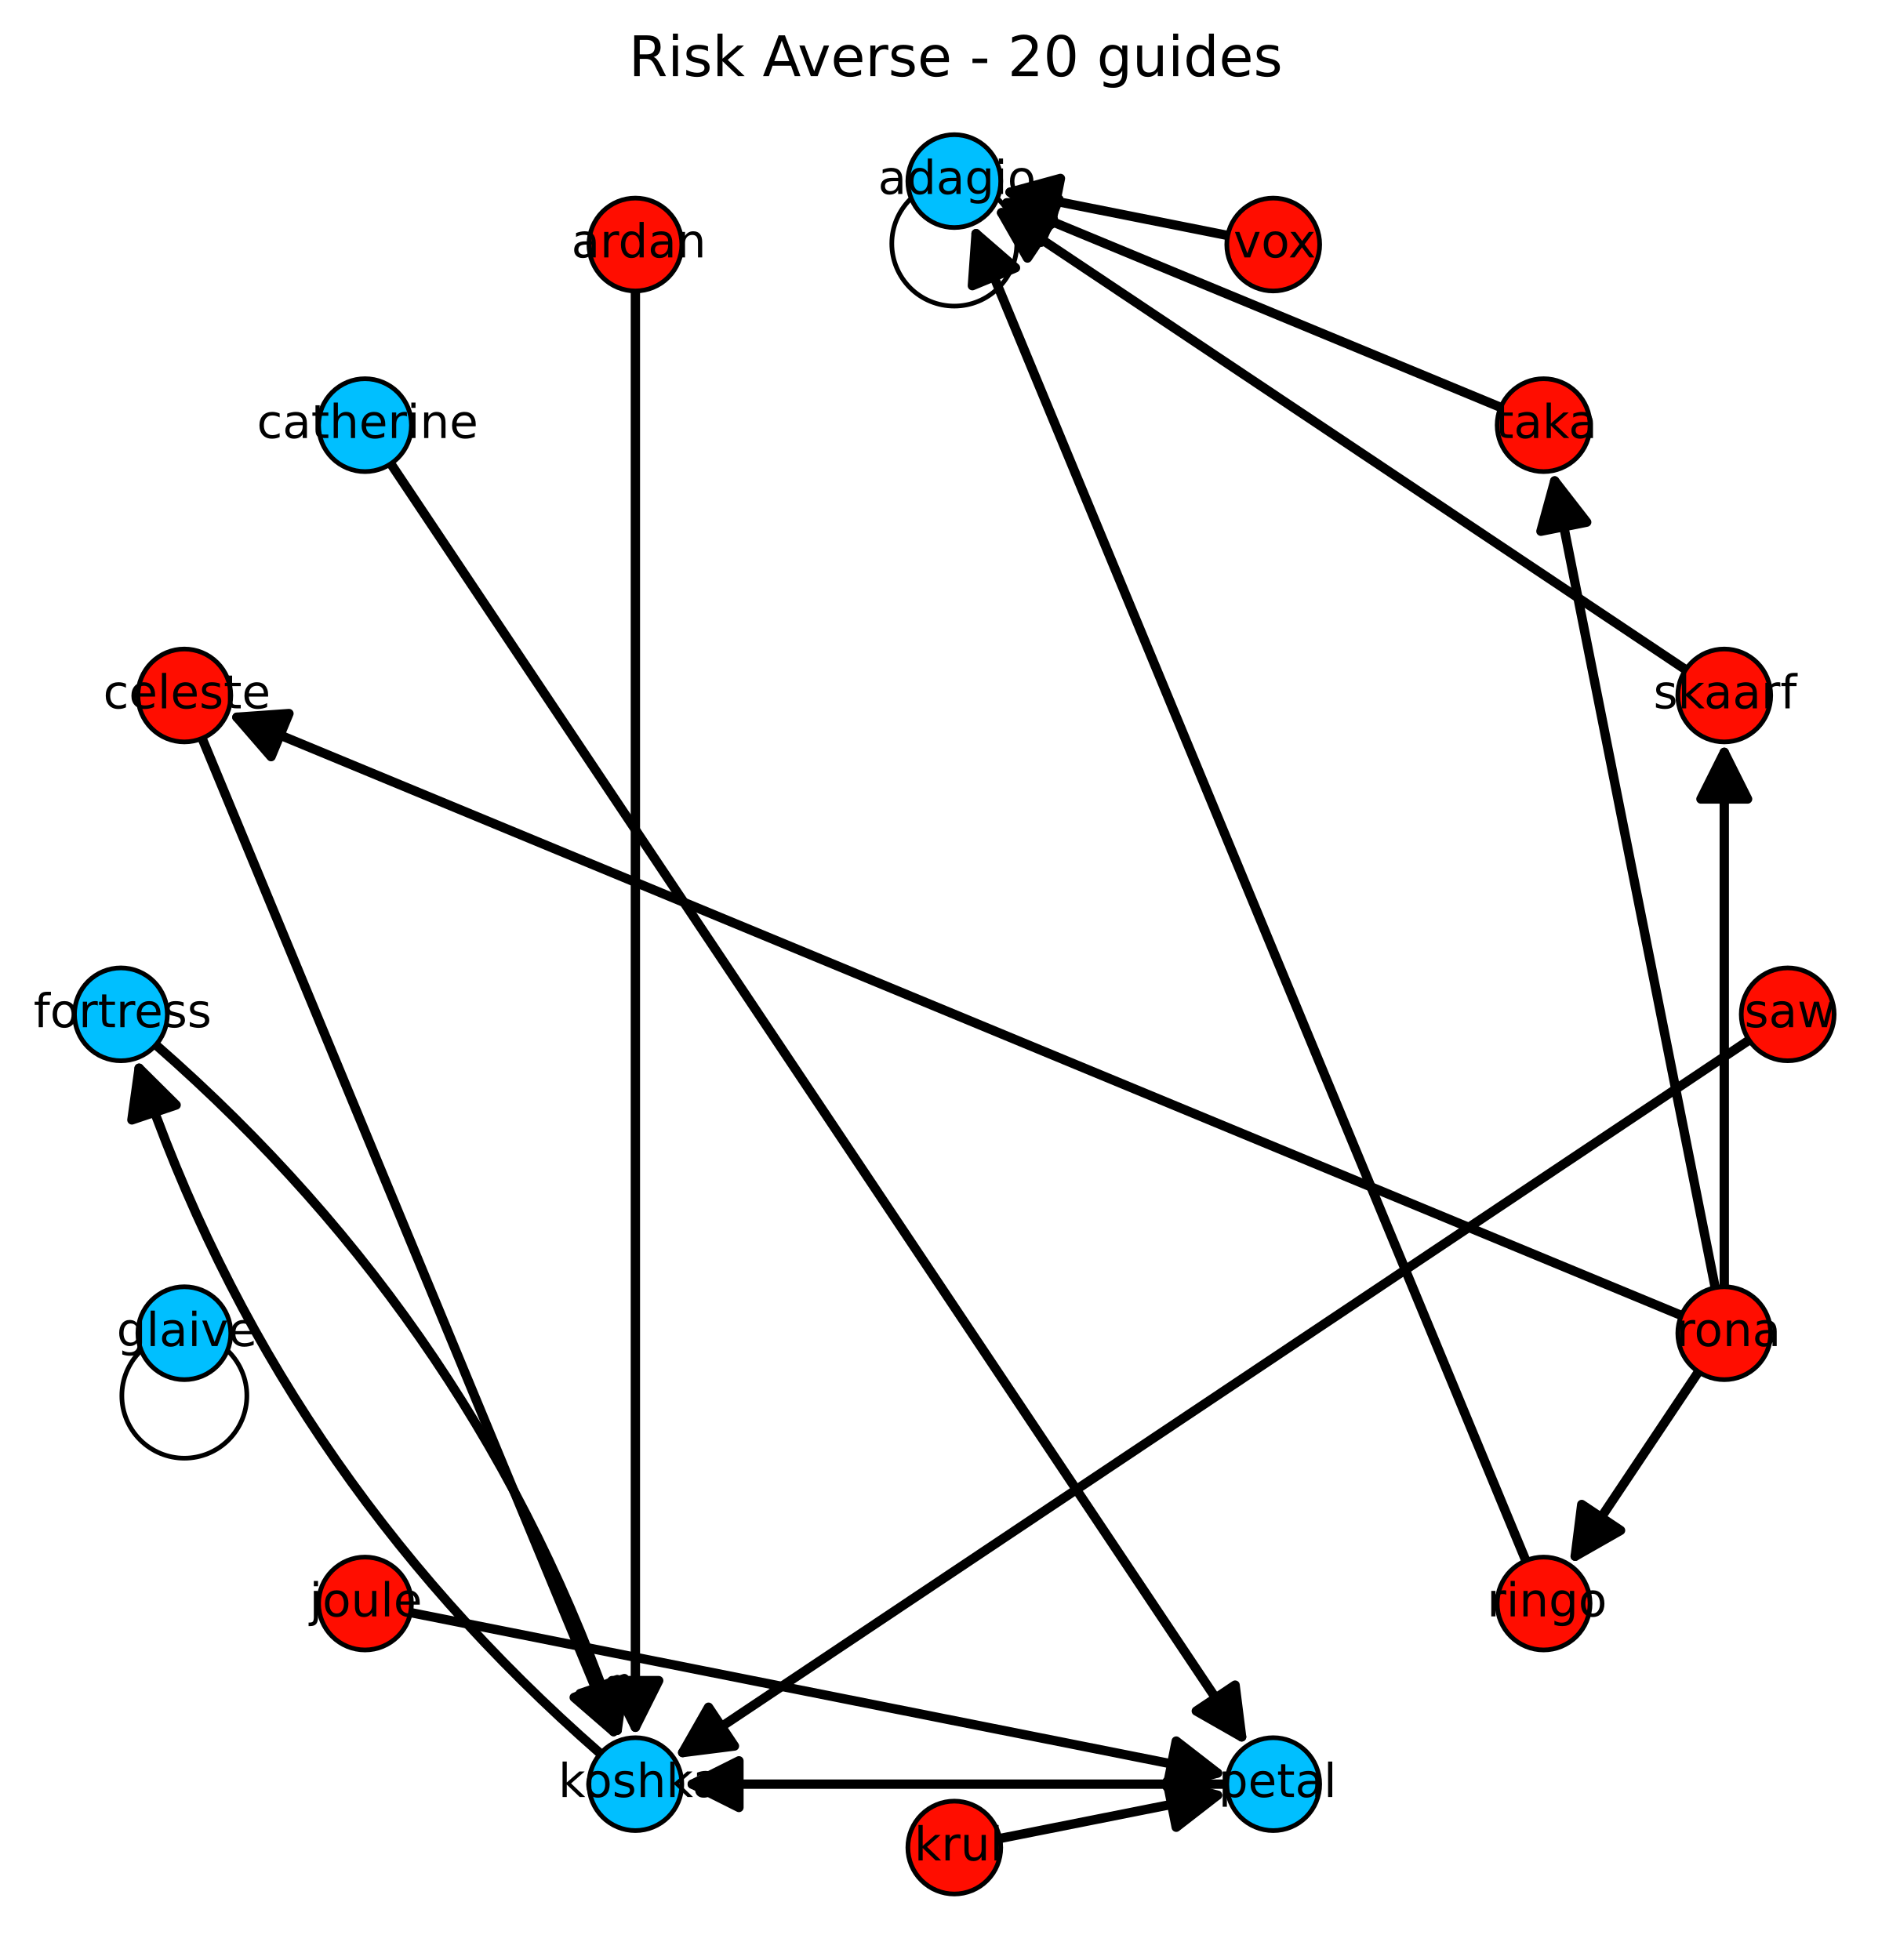
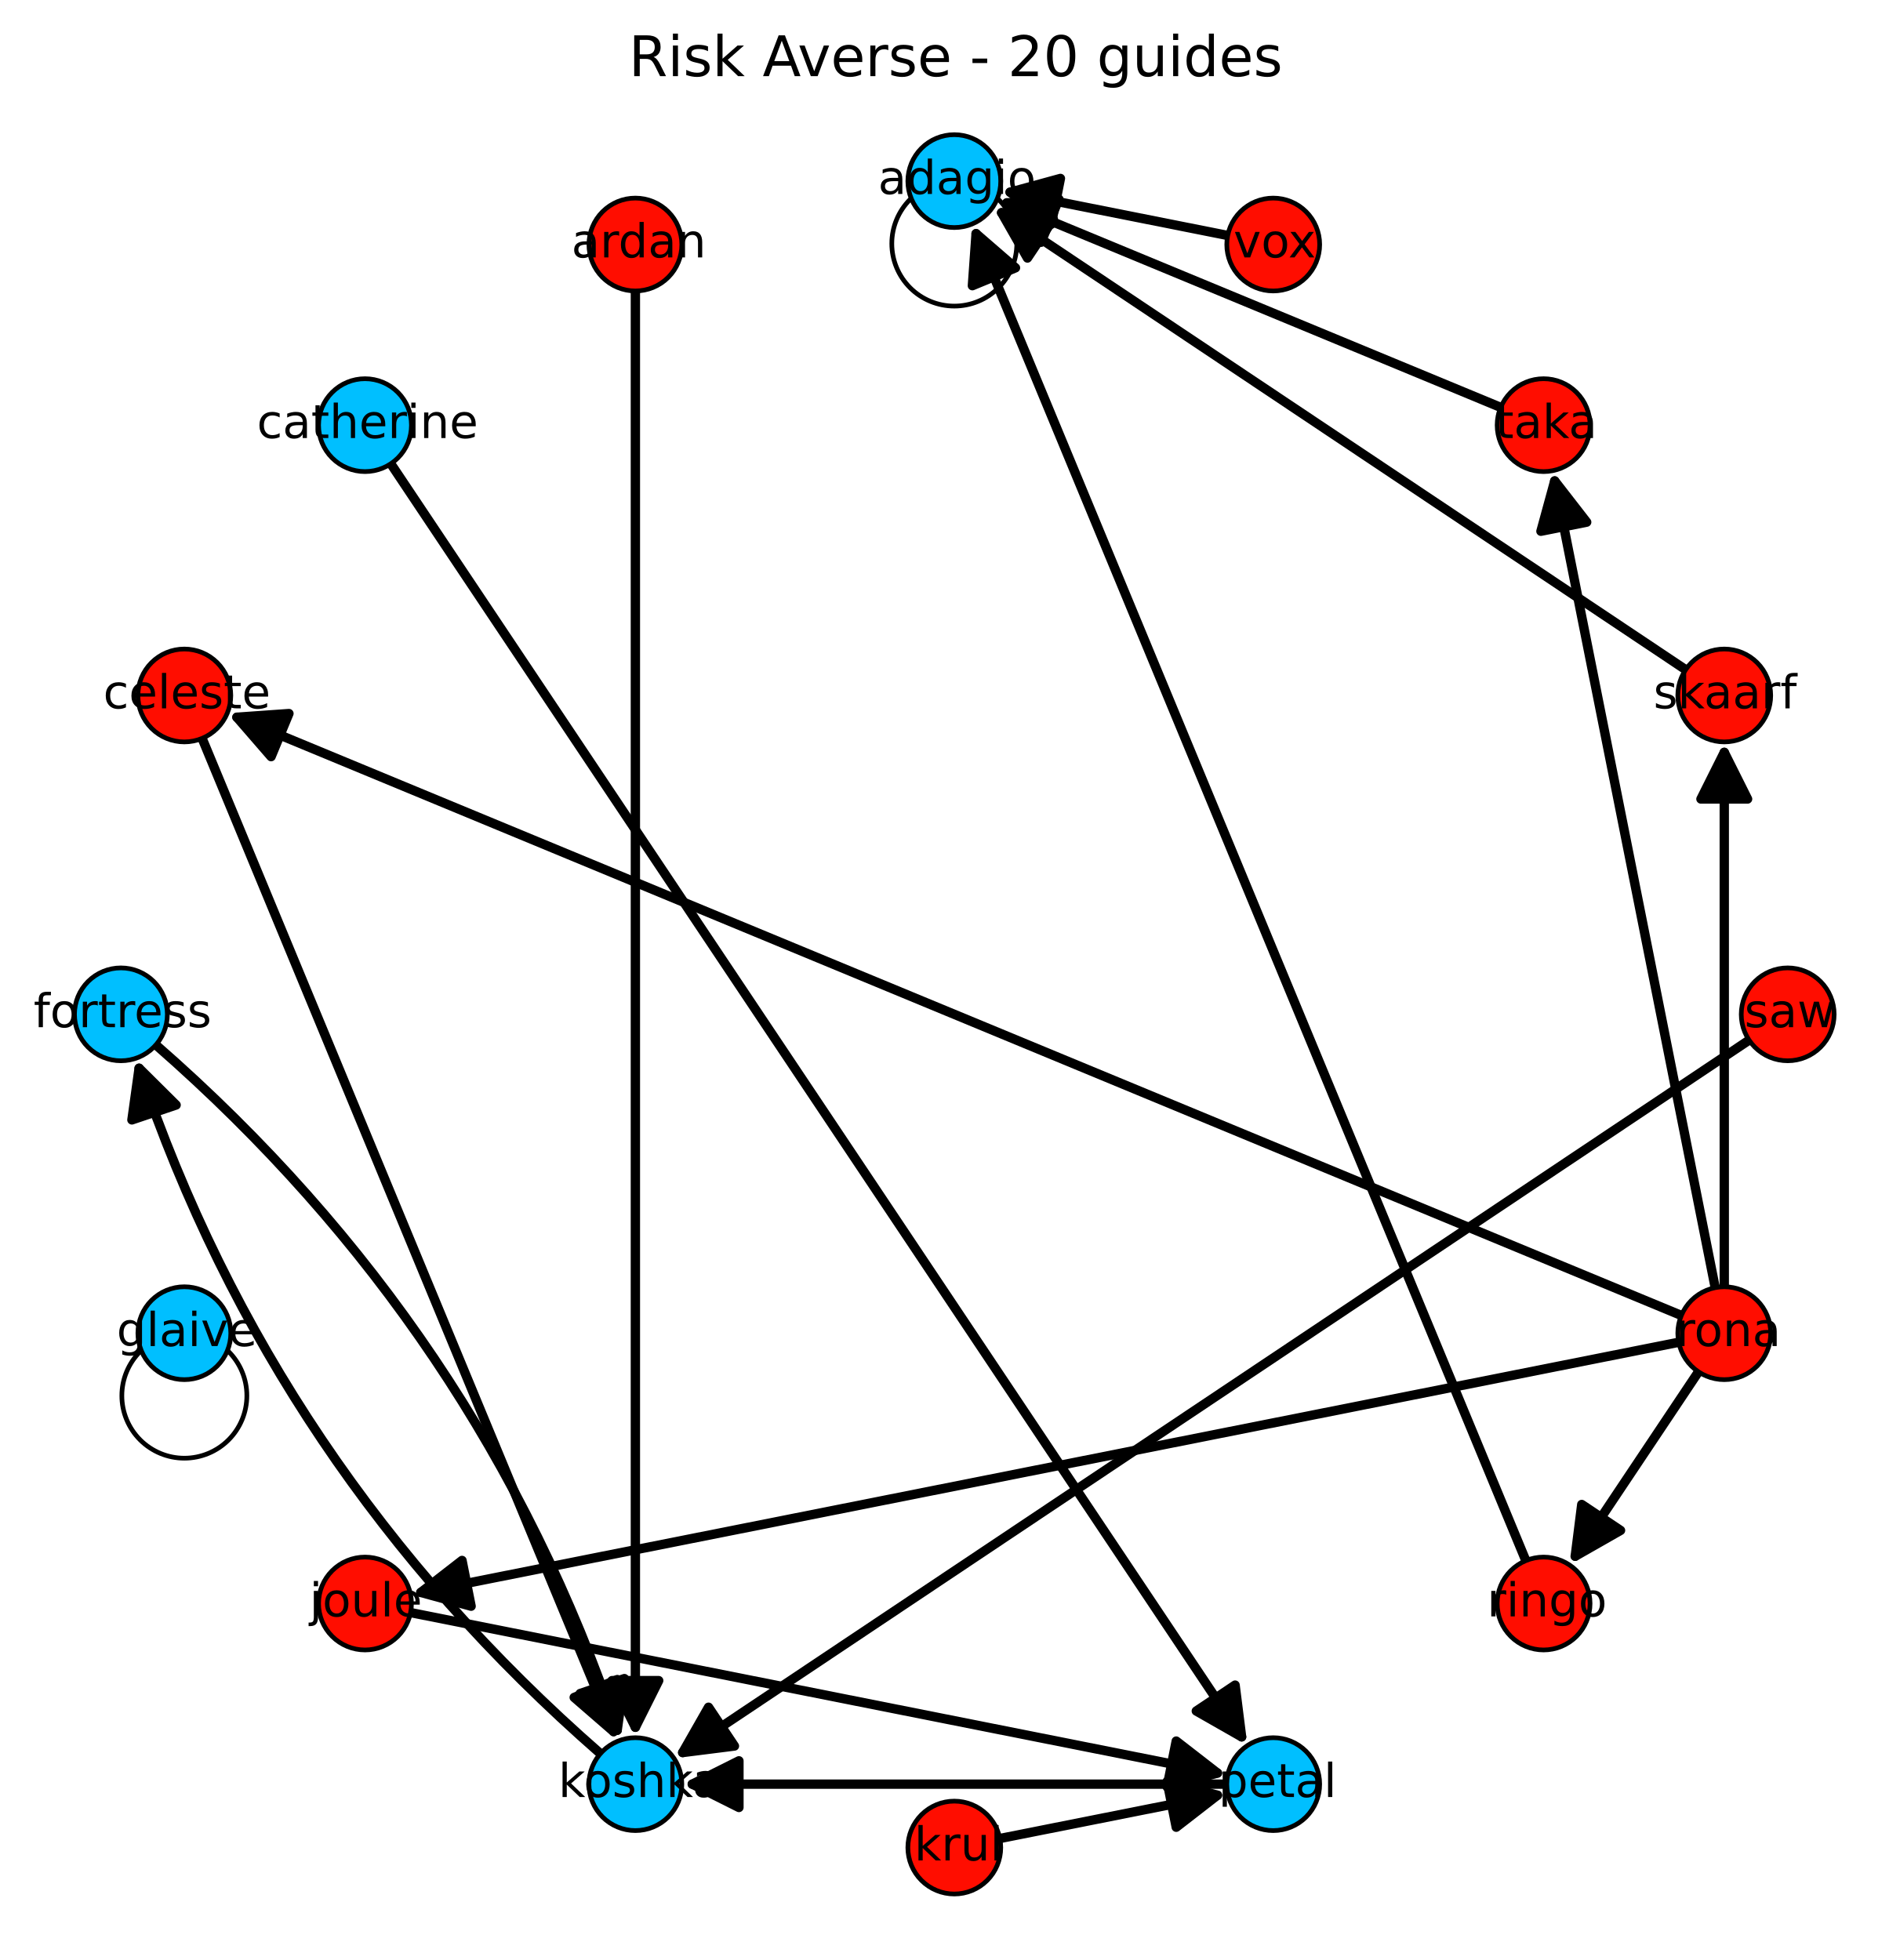
<svg xmlns="http://www.w3.org/2000/svg" xmlns:xlink="http://www.w3.org/1999/xlink" height="420pt" version="1.1" viewBox="0 0 407 420" width="407pt">
  <defs>
    <style type="text/css">
*{stroke-linecap:butt;stroke-linejoin:round;}
  </style>
  </defs>
  <g id="figure_1">
    <g id="patch_1">
      <path d=" M0 420.598 L407.695 420.598 L407.695 0 L0 0 z " style="fill:#ffffff;" />
    </g>
    <g id="axes_1">
      <g id="patch_2">
        <path d=" M8.415 413.398 L400.495 413.398 L400.495 21.318 L8.415 21.318 z " style="fill:#ffffff;" />
      </g>
      <g id="patch_3">
        <path clip-path="url(#pc581fc927e)" d=" M33.399 223.904 Q103.285 284.958 132.232 370.77" style="fill:none;stroke:#000000;stroke-linecap:round;stroke-width:2.0;" />
        <path clip-path="url(#pc581fc927e)" d=" M133.774 359.696 L132.232 370.77 L124.298 362.893 L133.774 359.696 z " style="stroke:#000000;stroke-linecap:round;stroke-width:2.0;" />
      </g>
      <g id="patch_4">
        <path clip-path="url(#pc581fc927e)" d=" M29.801 228.905 Q58.748 314.717 128.634 375.771" style="fill:none;stroke:#000000;stroke-linecap:round;stroke-width:2.0;" />
        <path clip-path="url(#pc581fc927e)" d=" M28.259 239.979 L29.801 228.905 L37.735 236.782 L28.259 239.979 z " style="stroke:#000000;stroke-linecap:round;stroke-width:2.0;" />
      </g>
      <g id="patch_5">
        <path clip-path="url(#pc581fc927e)" d=" M216.407 41.185 Q238.62 45.604 263.025 50.458" style="fill:none;stroke:#000000;stroke-linecap:round;stroke-width:2.0;" />
        <path clip-path="url(#pc581fc927e)" d=" M225.24 48.04 L216.407 41.185 L227.191 38.233 L225.24 48.04 z " style="stroke:#000000;stroke-linecap:round;stroke-width:2.0;" />
      </g>
      <g id="patch_6">
        <path clip-path="url(#pc581fc927e)" d=" M337.48 333.48 Q350.062 314.649 363.886 293.959" style="fill:none;stroke:#000000;stroke-linecap:round;stroke-width:2.0;" />
        <path clip-path="url(#pc581fc927e)" d=" M347.193 327.943 L337.48 333.48 L338.878 322.387 L347.193 327.943 z " style="stroke:#000000;stroke-linecap:round;stroke-width:2.0;" />
      </g>
      <g id="patch_7">
        <path clip-path="url(#pc581fc927e)" d=" M367.473 275.927 Q350.062 188.395 333.087 103.056" style="fill:none;stroke:#000000;stroke-linecap:round;stroke-width:2.0;" />
        <path clip-path="url(#pc581fc927e)" d=" M330.134 113.839 L333.087 103.056 L339.942 111.889 L330.134 113.839 z " style="stroke:#000000;stroke-linecap:round;stroke-width:2.0;" />
      </g>
      <g id="patch_8">
        <path clip-path="url(#pc581fc927e)" d=" M214.588 45.578 Q286.935 93.919 361.141 143.502" style="fill:none;stroke:#000000;stroke-linecap:round;stroke-width:2.0;" />
        <path clip-path="url(#pc581fc927e)" d=" M220.125 55.291 L214.588 45.578 L225.68 46.977 L220.125 55.291 z " style="stroke:#000000;stroke-linecap:round;stroke-width:2.0;" />
      </g>
      <g id="patch_9">
        <path clip-path="url(#pc581fc927e)" d=" M214.214 393.967 Q238.62 389.112 260.832 384.694" style="fill:none;stroke:#000000;stroke-linecap:round;stroke-width:2.0;" />
        <path clip-path="url(#pc581fc927e)" d=" M250.048 381.741 L260.832 384.694 L251.999 391.549 L250.048 381.741 z " style="stroke:#000000;stroke-linecap:round;stroke-width:2.0;" />
      </g>
      <g id="patch_10">
        <path clip-path="url(#pc581fc927e)" d=" M209.119 50.067 Q267.582 191.21 326.902 334.419" style="fill:none;stroke:#000000;stroke-linecap:round;stroke-width:2.0;" />
        <path clip-path="url(#pc581fc927e)" d=" M208.326 61.219 L209.119 50.067 L217.565 57.392 L208.326 61.219 z " style="stroke:#000000;stroke-linecap:round;stroke-width:2.0;" />
      </g>
      <g id="patch_11">
        <path clip-path="url(#pc581fc927e)" d=" M136.127 62.349 Q136.127 217.358 136.127 370.131" style="fill:none;stroke:#000000;stroke-linecap:round;stroke-width:2.0;" />
        <path clip-path="url(#pc581fc927e)" d=" M141.127 360.131 L136.127 370.131 L131.127 360.131 L141.127 360.131 z " style="stroke:#000000;stroke-linecap:round;stroke-width:2.0;" />
      </g>
      <g id="patch_12">
-         <path clip-path="url(#pc581fc927e)" d=" M215.714 43.471 Q267.582 64.956 321.517 87.296" style="fill:none;stroke:#000000;stroke-linecap:round;stroke-width:2.0;" />
-         <path clip-path="url(#pc581fc927e)" d=" M223.039 51.918 L215.714 43.471 L226.866 42.679 L223.039 51.918 z " style="stroke:#000000;stroke-linecap:round;stroke-width:2.0;" />
+         <path clip-path="url(#pc581fc927e)" d=" M369.414 275.736 Q369.414 217.358 369.414 161.216" style="fill:none;stroke:#000000;stroke-linecap:round;stroke-width:2.0;" />
+         <path clip-path="url(#pc581fc927e)" d=" M364.414 171.216 L369.414 161.216 L374.414 171.216 L364.414 171.216 z " style="stroke:#000000;stroke-linecap:round;stroke-width:2.0;" />
      </g>
      <g id="patch_13">
        <path clip-path="url(#pc581fc927e)" d=" M87.96 345.553 Q175.493 362.964 260.832 379.939" style="fill:none;stroke:#000000;stroke-linecap:round;stroke-width:2.0;" />
        <path clip-path="url(#pc581fc927e)" d=" M251.999 373.085 L260.832 379.939 L250.048 382.892 L251.999 373.085 z " style="stroke:#000000;stroke-linecap:round;stroke-width:2.0;" />
      </g>
      <g id="patch_14">
+         <path clip-path="url(#pc581fc927e)" d=" M215.714 43.471 Q267.582 64.956 321.517 87.296" style="fill:none;stroke:#000000;stroke-linecap:round;stroke-width:2.0;" />
+         <path clip-path="url(#pc581fc927e)" d=" M223.039 51.918 L215.714 43.471 L226.866 42.679 L223.039 51.918 z " style="stroke:#000000;stroke-linecap:round;stroke-width:2.0;" />
+       </g>
+       <g id="patch_15">
        <path clip-path="url(#pc581fc927e)" d=" M50.755 153.693 Q204.455 217.358 360.222 281.879" style="fill:none;stroke:#000000;stroke-linecap:round;stroke-width:2.0;" />
        <path clip-path="url(#pc581fc927e)" d=" M58.081 162.14 L50.755 153.693 L61.907 152.901 L58.081 162.14 z " style="stroke:#000000;stroke-linecap:round;stroke-width:2.0;" />
      </g>
-       <g id="patch_15">
+       <g id="patch_16">
        <path clip-path="url(#pc581fc927e)" d=" M148.313 382.317 Q204.455 382.317 262.834 382.317" style="fill:none;stroke:#000000;stroke-linecap:round;stroke-width:2.0;" />
        <path clip-path="url(#pc581fc927e)" d=" M158.313 387.317 L148.313 382.317 L158.313 377.317 L158.313 387.317 z " style="stroke:#000000;stroke-linecap:round;stroke-width:2.0;" />
      </g>
-       <g id="patch_16">
+       <g id="patch_17">
        <path clip-path="url(#pc581fc927e)" d=" M43.304 158.223 Q87.812 265.673 131.464 371.058" style="fill:none;stroke:#000000;stroke-linecap:round;stroke-width:2.0;" />
        <path clip-path="url(#pc581fc927e)" d=" M132.257 359.906 L131.464 371.058 L123.018 363.733 L132.257 359.906 z " style="stroke:#000000;stroke-linecap:round;stroke-width:2.0;" />
      </g>
-       <g id="patch_17">
-         <path clip-path="url(#pc581fc927e)" d=" M369.414 275.736 Q369.414 217.358 369.414 161.216" style="fill:none;stroke:#000000;stroke-linecap:round;stroke-width:2.0;" />
-         <path clip-path="url(#pc581fc927e)" d=" M364.414 171.216 L369.414 161.216 L374.414 171.216 L364.414 171.216 z " style="stroke:#000000;stroke-linecap:round;stroke-width:2.0;" />
-       </g>
      <g id="patch_18">
+         <path clip-path="url(#pc581fc927e)" d=" M90.153 341.235 Q223.808 314.649 359.655 287.627" style="fill:none;stroke:#000000;stroke-linecap:round;stroke-width:2.0;" />
+         <path clip-path="url(#pc581fc927e)" d=" M100.937 344.188 L90.153 341.235 L98.986 334.38 L100.937 344.188 z " style="stroke:#000000;stroke-linecap:round;stroke-width:2.0;" />
+       </g>
+       <g id="patch_19">
        <path clip-path="url(#pc581fc927e)" d=" M146.26 375.547 Q259.566 299.837 374.732 222.886" style="fill:none;stroke:#000000;stroke-linecap:round;stroke-width:2.0;" />
        <path clip-path="url(#pc581fc927e)" d=" M157.352 374.148 L146.26 375.547 L151.797 365.834 L157.352 374.148 z " style="stroke:#000000;stroke-linecap:round;stroke-width:2.0;" />
      </g>
-       <g id="patch_19">
+       <g id="patch_20">
        <path clip-path="url(#pc581fc927e)" d=" M83.73 99.377 Q175.493 236.711 266.013 372.184" style="fill:none;stroke:#000000;stroke-linecap:round;stroke-width:2.0;" />
        <path clip-path="url(#pc581fc927e)" d=" M264.615 361.092 L266.013 372.184 L256.3 366.648 L264.615 361.092 z " style="stroke:#000000;stroke-linecap:round;stroke-width:2.0;" />
      </g>
      <g id="matplotlib.axis_1" />
      <g id="matplotlib.axis_2" />
      <g id="text_1">
        <defs>
          <path d=" M19.188 8.297 L53.609 8.297 L53.609 0 L7.328 0 L7.328 8.297 Q12.938 14.109 22.625 23.891 Q32.328 33.688 34.812 36.531 Q39.547 41.844 41.422 45.531 Q43.312 49.219 43.312 52.781 Q43.312 58.594 39.234 62.25 Q35.156 65.922 28.609 65.922 Q23.969 65.922 18.812 64.312 Q13.672 62.703 7.812 59.422 L7.812 69.391 Q13.766 71.781 18.938 73 Q24.125 74.219 28.422 74.219 Q39.75 74.219 46.484 68.547 Q53.219 62.891 53.219 53.422 Q53.219 48.922 51.531 44.891 Q49.859 40.875 45.406 35.406 Q44.188 33.984 37.641 27.219 Q31.109 20.453 19.188 8.297" id="BitstreamVeraSans-Roman-32" />
          <path id="BitstreamVeraSans-Roman-20" />
          <path d=" M31.781 66.406 Q24.172 66.406 20.328 58.906 Q16.5 51.422 16.5 36.375 Q16.5 21.391 20.328 13.891 Q24.172 6.391 31.781 6.391 Q39.453 6.391 43.281 13.891 Q47.125 21.391 47.125 36.375 Q47.125 51.422 43.281 58.906 Q39.453 66.406 31.781 66.406 M31.781 74.219 Q44.047 74.219 50.516 64.516 Q56.984 54.828 56.984 36.375 Q56.984 17.969 50.516 8.266 Q44.047 -1.422 31.781 -1.422 Q19.531 -1.422 13.062 8.266 Q6.594 17.969 6.594 36.375 Q6.594 54.828 13.062 64.516 Q19.531 74.219 31.781 74.219" id="BitstreamVeraSans-Roman-30" />
          <path d=" M9.078 75.984 L18.109 75.984 L18.109 31.109 L44.922 54.688 L56.391 54.688 L27.391 29.109 L57.625 0 L45.906 0 L18.109 26.703 L18.109 0 L9.078 0 z " id="BitstreamVeraSans-Roman-6b" />
          <path d=" M56.203 29.594 L56.203 25.203 L14.891 25.203 Q15.484 15.922 20.484 11.062 Q25.484 6.203 34.422 6.203 Q39.594 6.203 44.453 7.469 Q49.312 8.734 54.109 11.281 L54.109 2.781 Q49.266 0.734 44.188 -0.344 Q39.109 -1.422 33.891 -1.422 Q20.797 -1.422 13.156 6.188 Q5.516 13.812 5.516 26.812 Q5.516 40.234 12.766 48.109 Q20.016 56 32.328 56 Q43.359 56 49.781 48.891 Q56.203 41.797 56.203 29.594 M47.219 32.234 Q47.125 39.594 43.094 43.984 Q39.062 48.391 32.422 48.391 Q24.906 48.391 20.391 44.141 Q15.875 39.891 15.188 32.172 z " id="BitstreamVeraSans-Roman-65" />
          <path d=" M44.391 34.188 Q47.562 33.109 50.562 29.594 Q53.562 26.078 56.594 19.922 L66.609 0 L56 0 L46.688 18.703 Q43.062 26.031 39.672 28.422 Q36.281 30.812 30.422 30.812 L19.672 30.812 L19.672 0 L9.812 0 L9.812 72.906 L32.078 72.906 Q44.578 72.906 50.734 67.672 Q56.891 62.453 56.891 51.906 Q56.891 45.016 53.688 40.469 Q50.484 35.938 44.391 34.188 M19.672 64.797 L19.672 38.922 L32.078 38.922 Q39.203 38.922 42.844 42.219 Q46.484 45.516 46.484 51.906 Q46.484 58.297 42.844 61.547 Q39.203 64.797 32.078 64.797 z " id="BitstreamVeraSans-Roman-52" />
          <path d=" M9.422 54.688 L18.406 54.688 L18.406 0 L9.422 0 z  M9.422 75.984 L18.406 75.984 L18.406 64.594 L9.422 64.594 z " id="BitstreamVeraSans-Roman-69" />
          <path d=" M4.891 31.391 L31.203 31.391 L31.203 23.391 L4.891 23.391 z " id="BitstreamVeraSans-Roman-2d" />
          <path d=" M34.188 63.188 L20.797 26.906 L47.609 26.906 z  M28.609 72.906 L39.797 72.906 L67.578 0 L57.328 0 L50.688 18.703 L17.828 18.703 L11.188 0 L0.781 0 z " id="BitstreamVeraSans-Roman-41" />
          <path d=" M2.984 54.688 L12.5 54.688 L29.594 8.797 L46.688 54.688 L56.203 54.688 L35.688 0 L23.484 0 z " id="BitstreamVeraSans-Roman-76" />
          <path d=" M45.406 46.391 L45.406 75.984 L54.391 75.984 L54.391 0 L45.406 0 L45.406 8.203 Q42.578 3.328 38.25 0.953 Q33.938 -1.422 27.875 -1.422 Q17.969 -1.422 11.734 6.484 Q5.516 14.406 5.516 27.297 Q5.516 40.188 11.734 48.094 Q17.969 56 27.875 56 Q33.938 56 38.25 53.625 Q42.578 51.266 45.406 46.391 M14.797 27.297 Q14.797 17.391 18.875 11.75 Q22.953 6.109 30.078 6.109 Q37.203 6.109 41.297 11.75 Q45.406 17.391 45.406 27.297 Q45.406 37.203 41.297 42.844 Q37.203 48.484 30.078 48.484 Q22.953 48.484 18.875 42.844 Q14.797 37.203 14.797 27.297" id="BitstreamVeraSans-Roman-64" />
          <path d=" M45.406 27.984 Q45.406 37.75 41.375 43.109 Q37.359 48.484 30.078 48.484 Q22.859 48.484 18.828 43.109 Q14.797 37.75 14.797 27.984 Q14.797 18.266 18.828 12.891 Q22.859 7.516 30.078 7.516 Q37.359 7.516 41.375 12.891 Q45.406 18.266 45.406 27.984 M54.391 6.781 Q54.391 -7.172 48.188 -13.984 Q42 -20.797 29.203 -20.797 Q24.469 -20.797 20.266 -20.094 Q16.062 -19.391 12.109 -17.922 L12.109 -9.188 Q16.062 -11.328 19.922 -12.344 Q23.781 -13.375 27.781 -13.375 Q36.625 -13.375 41.016 -8.766 Q45.406 -4.156 45.406 5.172 L45.406 9.625 Q42.625 4.781 38.281 2.391 Q33.938 0 27.875 0 Q17.828 0 11.672 7.656 Q5.516 15.328 5.516 27.984 Q5.516 40.672 11.672 48.328 Q17.828 56 27.875 56 Q33.938 56 38.281 53.609 Q42.625 51.219 45.406 46.391 L45.406 54.688 L54.391 54.688 z " id="BitstreamVeraSans-Roman-67" />
          <path d=" M8.5 21.578 L8.5 54.688 L17.484 54.688 L17.484 21.922 Q17.484 14.156 20.5 10.266 Q23.531 6.391 29.594 6.391 Q36.859 6.391 41.078 11.031 Q45.312 15.672 45.312 23.688 L45.312 54.688 L54.297 54.688 L54.297 0 L45.312 0 L45.312 8.406 Q42.047 3.422 37.719 1 Q33.406 -1.422 27.688 -1.422 Q18.266 -1.422 13.375 4.438 Q8.5 10.297 8.5 21.578" id="BitstreamVeraSans-Roman-75" />
          <path d=" M41.109 46.297 Q39.594 47.172 37.812 47.578 Q36.031 48 33.891 48 Q26.266 48 22.188 43.047 Q18.109 38.094 18.109 28.812 L18.109 0 L9.078 0 L9.078 54.688 L18.109 54.688 L18.109 46.188 Q20.953 51.172 25.484 53.578 Q30.031 56 36.531 56 Q37.453 56 38.578 55.875 Q39.703 55.766 41.062 55.516 z " id="BitstreamVeraSans-Roman-72" />
          <path d=" M44.281 53.078 L44.281 44.578 Q40.484 46.531 36.375 47.5 Q32.281 48.484 27.875 48.484 Q21.188 48.484 17.844 46.438 Q14.5 44.391 14.5 40.281 Q14.5 37.156 16.891 35.375 Q19.281 33.594 26.516 31.984 L29.594 31.297 Q39.156 29.25 43.188 25.516 Q47.219 21.781 47.219 15.094 Q47.219 7.469 41.188 3.016 Q35.156 -1.422 24.609 -1.422 Q20.219 -1.422 15.453 -0.562 Q10.688 0.297 5.422 2 L5.422 11.281 Q10.406 8.688 15.234 7.391 Q20.062 6.109 24.812 6.109 Q31.156 6.109 34.562 8.281 Q37.984 10.453 37.984 14.406 Q37.984 18.062 35.516 20.016 Q33.062 21.969 24.703 23.781 L21.578 24.516 Q13.234 26.266 9.516 29.906 Q5.812 33.547 5.812 39.891 Q5.812 47.609 11.281 51.797 Q16.75 56 26.812 56 Q31.781 56 36.172 55.266 Q40.578 54.547 44.281 53.078" id="BitstreamVeraSans-Roman-73" />
        </defs>
        <g transform="translate(134.7008 16.31812)scale(0.12 -0.12)">
          <use xlink:href="#BitstreamVeraSans-Roman-52" />
          <use x="69.482" xlink:href="#BitstreamVeraSans-Roman-69" />
          <use x="97.266" xlink:href="#BitstreamVeraSans-Roman-73" />
          <use x="149.365" xlink:href="#BitstreamVeraSans-Roman-6b" />
          <use x="207.275" xlink:href="#BitstreamVeraSans-Roman-20" />
          <use x="239.062" xlink:href="#BitstreamVeraSans-Roman-41" />
          <use x="301.596" xlink:href="#BitstreamVeraSans-Roman-76" />
          <use x="360.775" xlink:href="#BitstreamVeraSans-Roman-65" />
          <use x="422.299" xlink:href="#BitstreamVeraSans-Roman-72" />
          <use x="463.412" xlink:href="#BitstreamVeraSans-Roman-73" />
          <use x="515.512" xlink:href="#BitstreamVeraSans-Roman-65" />
          <use x="577.035" xlink:href="#BitstreamVeraSans-Roman-20" />
          <use x="608.822" xlink:href="#BitstreamVeraSans-Roman-2d" />
          <use x="644.906" xlink:href="#BitstreamVeraSans-Roman-20" />
          <use x="676.693" xlink:href="#BitstreamVeraSans-Roman-32" />
          <use x="740.316" xlink:href="#BitstreamVeraSans-Roman-30" />
          <use x="803.939" xlink:href="#BitstreamVeraSans-Roman-20" />
          <use x="835.727" xlink:href="#BitstreamVeraSans-Roman-67" />
          <use x="899.203" xlink:href="#BitstreamVeraSans-Roman-75" />
          <use x="962.582" xlink:href="#BitstreamVeraSans-Roman-69" />
          <use x="990.365" xlink:href="#BitstreamVeraSans-Roman-64" />
          <use x="1053.842" xlink:href="#BitstreamVeraSans-Roman-65" />
          <use x="1115.365" xlink:href="#BitstreamVeraSans-Roman-73" />
        </g>
      </g>
-       <g id="patch_20">
+       <g id="patch_21">
        <path clip-path="url(#pc581fc927e)" d=" M39.497 312.469 C43.048 312.469 46.455 311.058 48.966 308.547 C51.477 306.035 52.888 302.629 52.888 299.078 C52.888 295.526 51.477 292.12 48.966 289.608 C46.455 287.097 43.048 285.686 39.497 285.686 C35.945 285.686 32.539 287.097 30.028 289.608 C27.517 292.12 26.105 295.526 26.105 299.078 C26.105 302.629 27.517 306.035 30.028 308.547 C32.539 311.058 35.945 312.469 39.497 312.469 L39.497 312.469" style="fill:none;stroke:#000000;stroke-linejoin:miter;" />
      </g>
-       <g id="patch_21">
+       <g id="patch_22">
        <path clip-path="url(#pc581fc927e)" d=" M204.455 65.591 C208.007 65.591 211.413 64.18 213.925 61.668 C216.436 59.157 217.847 55.751 217.847 52.199 C217.847 48.648 216.436 45.242 213.925 42.73 C211.413 40.219 208.007 38.808 204.455 38.808 C200.904 38.808 197.498 40.219 194.986 42.73 C192.475 45.242 191.064 48.648 191.064 52.199 C191.064 55.751 192.475 59.157 194.986 61.668 C197.498 64.18 200.904 65.591 204.455 65.591 L204.455 65.591" style="fill:none;stroke:#000000;stroke-linejoin:miter;" />
      </g>
-       <g id="patch_22">
+       <g id="patch_23">
        <path d=" M204.455 48.758 C207.094 48.758 209.625 47.71 211.491 45.844 C213.357 43.978 214.405 41.447 214.405 38.808 C214.405 36.169 213.357 33.638 211.491 31.772 C209.625 29.907 207.094 28.858 204.455 28.858 C201.817 28.858 199.286 29.907 197.42 31.772 C195.554 33.638 194.505 36.169 194.505 38.808 C194.505 41.447 195.554 43.978 197.42 45.844 C199.286 47.71 201.817 48.758 204.455 48.758 z " style="fill:#00bfff;stroke:#000000;stroke-linejoin:miter;" />
      </g>
-       <g id="patch_23">
+       <g id="patch_24">
        <path d=" M78.202 101.054 C80.84 101.054 83.371 100.006 85.237 98.14 C87.103 96.274 88.152 93.743 88.152 91.104 C88.152 88.465 87.103 85.934 85.237 84.069 C83.371 82.203 80.84 81.154 78.202 81.154 C75.563 81.154 73.032 82.203 71.166 84.069 C69.3 85.934 68.252 88.465 68.252 91.104 C68.252 93.743 69.3 96.274 71.166 98.14 C73.032 100.006 75.563 101.054 78.202 101.054 z " style="fill:#00bfff;stroke:#000000;stroke-linejoin:miter;" />
      </g>
-       <g id="patch_24">
+       <g id="patch_25">
        <path d=" M136.127 392.267 C138.766 392.267 141.297 391.218 143.163 389.353 C145.029 387.487 146.077 384.956 146.077 382.317 C146.077 379.678 145.029 377.147 143.163 375.281 C141.297 373.415 138.766 372.367 136.127 372.367 C133.489 372.367 130.958 373.415 129.092 375.281 C127.226 377.147 126.177 379.678 126.177 382.317 C126.177 384.956 127.226 387.487 129.092 389.353 C130.958 391.218 133.489 392.267 136.127 392.267 z " style="fill:#00bfff;stroke:#000000;stroke-linejoin:miter;" />
      </g>
-       <g id="patch_25">
+       <g id="patch_26">
        <path d=" M272.784 392.267 C275.422 392.267 277.953 391.218 279.819 389.353 C281.685 387.487 282.734 384.956 282.734 382.317 C282.734 379.678 281.685 377.147 279.819 375.281 C277.953 373.415 275.422 372.367 272.784 372.367 C270.145 372.367 267.614 373.415 265.748 375.281 C263.882 377.147 262.834 379.678 262.834 382.317 C262.834 384.956 263.882 387.487 265.748 389.353 C267.614 391.218 270.145 392.267 272.784 392.267 z " style="fill:#00bfff;stroke:#000000;stroke-linejoin:miter;" />
      </g>
-       <g id="patch_26">
+       <g id="patch_27">
        <path d=" M39.497 295.636 C42.136 295.636 44.667 294.588 46.532 292.722 C48.398 290.856 49.447 288.325 49.447 285.686 C49.447 283.047 48.398 280.516 46.532 278.651 C44.667 276.785 42.136 275.736 39.497 275.736 C36.858 275.736 34.327 276.785 32.461 278.651 C30.595 280.516 29.547 283.047 29.547 285.686 C29.547 288.325 30.595 290.856 32.461 292.722 C34.327 294.588 36.858 295.636 39.497 295.636 z " style="fill:#00bfff;stroke:#000000;stroke-linejoin:miter;" />
      </g>
-       <g id="patch_27">
+       <g id="patch_28">
        <path d=" M25.905 227.308 C28.544 227.308 31.075 226.26 32.941 224.394 C34.807 222.528 35.855 219.997 35.855 217.358 C35.855 214.719 34.807 212.188 32.941 210.322 C31.075 208.457 28.544 207.408 25.905 207.408 C23.267 207.408 20.736 208.457 18.87 210.322 C17.004 212.188 15.956 214.719 15.956 217.358 C15.956 219.997 17.004 222.528 18.87 224.394 C20.736 226.26 23.267 227.308 25.905 227.308 z " style="fill:#00bfff;stroke:#000000;stroke-linejoin:miter;" />
      </g>
-       <g id="patch_28">
+       <g id="patch_29">
        <path d=" M136.127 62.349 C138.766 62.349 141.297 61.301 143.163 59.435 C145.029 57.569 146.077 55.038 146.077 52.399 C146.077 49.761 145.029 47.23 143.163 45.364 C141.297 43.498 138.766 42.449 136.127 42.449 C133.489 42.449 130.958 43.498 129.092 45.364 C127.226 47.23 126.177 49.761 126.177 52.399 C126.177 55.038 127.226 57.569 129.092 59.435 C130.958 61.301 133.489 62.349 136.127 62.349 z " style="fill:#ff0d00;stroke:#000000;stroke-linejoin:miter;" />
      </g>
-       <g id="patch_29">
+       <g id="patch_30">
        <path d=" M272.784 62.349 C275.422 62.349 277.953 61.301 279.819 59.435 C281.685 57.569 282.734 55.038 282.734 52.399 C282.734 49.761 281.685 47.23 279.819 45.364 C277.953 43.498 275.422 42.449 272.784 42.449 C270.145 42.449 267.614 43.498 265.748 45.364 C263.882 47.23 262.834 49.761 262.834 52.399 C262.834 55.038 263.882 57.569 265.748 59.435 C267.614 61.301 270.145 62.349 272.784 62.349 z " style="fill:#ff0d00;stroke:#000000;stroke-linejoin:miter;" />
      </g>
-       <g id="patch_30">
+       <g id="patch_31">
        <path d=" M204.455 405.858 C207.094 405.858 209.625 404.81 211.491 402.944 C213.357 401.078 214.405 398.547 214.405 395.908 C214.405 393.269 213.357 390.738 211.491 388.872 C209.625 387.007 207.094 385.958 204.455 385.958 C201.817 385.958 199.286 387.007 197.42 388.872 C195.554 390.738 194.505 393.269 194.505 395.908 C194.505 398.547 195.554 401.078 197.42 402.944 C199.286 404.81 201.817 405.858 204.455 405.858 z " style="fill:#ff0d00;stroke:#000000;stroke-linejoin:miter;" />
      </g>
-       <g id="patch_31">
+       <g id="patch_32">
        <path d=" M39.497 158.98 C42.136 158.98 44.667 157.932 46.532 156.066 C48.398 154.2 49.447 151.669 49.447 149.03 C49.447 146.391 48.398 143.86 46.532 141.994 C44.667 140.128 42.136 139.08 39.497 139.08 C36.858 139.08 34.327 140.128 32.461 141.994 C30.595 143.86 29.547 146.391 29.547 149.03 C29.547 151.669 30.595 154.2 32.461 156.066 C34.327 157.932 36.858 158.98 39.497 158.98 z " style="fill:#ff0d00;stroke:#000000;stroke-linejoin:miter;" />
      </g>
-       <g id="patch_32">
+       <g id="patch_33">
        <path d=" M330.709 353.562 C333.348 353.562 335.879 352.514 337.745 350.648 C339.611 348.782 340.659 346.251 340.659 343.612 C340.659 340.973 339.611 338.442 337.745 336.576 C335.879 334.71 333.348 333.662 330.709 333.662 C328.071 333.662 325.54 334.71 323.674 336.576 C321.808 338.442 320.759 340.973 320.759 343.612 C320.759 346.251 321.808 348.782 323.674 350.648 C325.54 352.514 328.071 353.562 330.709 353.562 z " style="fill:#ff0d00;stroke:#000000;stroke-linejoin:miter;" />
      </g>
-       <g id="patch_33">
+       <g id="patch_34">
        <path d=" M369.414 158.98 C372.053 158.98 374.584 157.932 376.45 156.066 C378.316 154.2 379.364 151.669 379.364 149.03 C379.364 146.391 378.316 143.86 376.45 141.994 C374.584 140.128 372.053 139.08 369.414 139.08 C366.775 139.08 364.244 140.128 362.378 141.994 C360.513 143.86 359.464 146.391 359.464 149.03 C359.464 151.669 360.513 154.2 362.378 156.066 C364.244 157.932 366.775 158.98 369.414 158.98 z " style="fill:#ff0d00;stroke:#000000;stroke-linejoin:miter;" />
      </g>
-       <g id="patch_34">
+       <g id="patch_35">
        <path d=" M330.709 101.054 C333.348 101.054 335.879 100.006 337.745 98.14 C339.611 96.274 340.659 93.743 340.659 91.104 C340.659 88.465 339.611 85.934 337.745 84.069 C335.879 82.203 333.348 81.154 330.709 81.154 C328.071 81.154 325.54 82.203 323.674 84.069 C321.808 85.934 320.759 88.465 320.759 91.104 C320.759 93.743 321.808 96.274 323.674 98.14 C325.54 100.006 328.071 101.054 330.709 101.054 z " style="fill:#ff0d00;stroke:#000000;stroke-linejoin:miter;" />
      </g>
-       <g id="patch_35">
+       <g id="patch_36">
        <path d=" M369.414 295.636 C372.053 295.636 374.584 294.588 376.45 292.722 C378.316 290.856 379.364 288.325 379.364 285.686 C379.364 283.047 378.316 280.516 376.45 278.651 C374.584 276.785 372.053 275.736 369.414 275.736 C366.775 275.736 364.244 276.785 362.378 278.651 C360.513 280.516 359.464 283.047 359.464 285.686 C359.464 288.325 360.513 290.856 362.378 292.722 C364.244 294.588 366.775 295.636 369.414 295.636 z " style="fill:#ff0d00;stroke:#000000;stroke-linejoin:miter;" />
      </g>
-       <g id="patch_36">
+       <g id="patch_37">
        <path d=" M383.005 227.308 C385.644 227.308 388.175 226.26 390.041 224.394 C391.907 222.528 392.955 219.997 392.955 217.358 C392.955 214.719 391.907 212.188 390.041 210.322 C388.175 208.457 385.644 207.408 383.005 207.408 C380.367 207.408 377.836 208.457 375.97 210.322 C374.104 212.188 373.055 214.719 373.055 217.358 C373.055 219.997 374.104 222.528 375.97 224.394 C377.836 226.26 380.367 227.308 383.005 227.308 z " style="fill:#ff0d00;stroke:#000000;stroke-linejoin:miter;" />
      </g>
-       <g id="patch_37">
+       <g id="patch_38">
        <path d=" M78.202 353.562 C80.84 353.562 83.371 352.514 85.237 350.648 C87.103 348.782 88.152 346.251 88.152 343.612 C88.152 340.973 87.103 338.442 85.237 336.576 C83.371 334.71 80.84 333.662 78.202 333.662 C75.563 333.662 73.032 334.71 71.166 336.576 C69.3 338.442 68.252 340.973 68.252 343.612 C68.252 346.251 69.3 348.782 71.166 350.648 C73.032 352.514 75.563 353.562 78.202 353.562 z " style="fill:#ff0d00;stroke:#000000;stroke-linejoin:miter;" />
      </g>
      <g id="text_2">
        <defs>
          <path d=" M30.609 48.391 Q23.391 48.391 19.188 42.75 Q14.984 37.109 14.984 27.297 Q14.984 17.484 19.156 11.844 Q23.344 6.203 30.609 6.203 Q37.797 6.203 41.984 11.859 Q46.188 17.531 46.188 27.297 Q46.188 37.016 41.984 42.703 Q37.797 48.391 30.609 48.391 M30.609 56 Q42.328 56 49.016 48.375 Q55.719 40.766 55.719 27.297 Q55.719 13.875 49.016 6.219 Q42.328 -1.422 30.609 -1.422 Q18.844 -1.422 12.172 6.219 Q5.516 13.875 5.516 27.297 Q5.516 40.766 12.172 48.375 Q18.844 56 30.609 56" id="BitstreamVeraSans-Roman-6f" />
          <path d=" M34.281 27.484 Q23.391 27.484 19.188 25 Q14.984 22.516 14.984 16.5 Q14.984 11.719 18.141 8.906 Q21.297 6.109 26.703 6.109 Q34.188 6.109 38.703 11.406 Q43.219 16.703 43.219 25.484 L43.219 27.484 z  M52.203 31.203 L52.203 0 L43.219 0 L43.219 8.297 Q40.141 3.328 35.547 0.953 Q30.953 -1.422 24.312 -1.422 Q15.922 -1.422 10.953 3.297 Q6 8.016 6 15.922 Q6 25.141 12.172 29.828 Q18.359 34.516 30.609 34.516 L43.219 34.516 L43.219 35.406 Q43.219 41.609 39.141 45 Q35.062 48.391 27.688 48.391 Q23 48.391 18.547 47.266 Q14.109 46.141 10.016 43.891 L10.016 52.203 Q14.938 54.109 19.578 55.047 Q24.219 56 28.609 56 Q40.484 56 46.344 49.844 Q52.203 43.703 52.203 31.203" id="BitstreamVeraSans-Roman-61" />
        </defs>
        <g transform="translate(188.1039 41.5675)scale(0.1 -0.1)">
          <use xlink:href="#BitstreamVeraSans-Roman-61" />
          <use x="61.279" xlink:href="#BitstreamVeraSans-Roman-64" />
          <use x="124.756" xlink:href="#BitstreamVeraSans-Roman-61" />
          <use x="186.035" xlink:href="#BitstreamVeraSans-Roman-67" />
          <use x="249.512" xlink:href="#BitstreamVeraSans-Roman-69" />
          <use x="277.295" xlink:href="#BitstreamVeraSans-Roman-6f" />
        </g>
      </g>
      <g id="text_3">
        <defs>
          <path d=" M54.891 33.016 L54.891 0 L45.906 0 L45.906 32.719 Q45.906 40.484 42.875 44.328 Q39.844 48.188 33.797 48.188 Q26.516 48.188 22.312 43.547 Q18.109 38.922 18.109 30.906 L18.109 0 L9.078 0 L9.078 54.688 L18.109 54.688 L18.109 46.188 Q21.344 51.125 25.703 53.562 Q30.078 56 35.797 56 Q45.219 56 50.047 50.172 Q54.891 44.344 54.891 33.016" id="BitstreamVeraSans-Roman-6e" />
        </defs>
        <g transform="translate(122.4125 55.15881)scale(0.1 -0.1)">
          <use xlink:href="#BitstreamVeraSans-Roman-61" />
          <use x="61.279" xlink:href="#BitstreamVeraSans-Roman-72" />
          <use x="100.643" xlink:href="#BitstreamVeraSans-Roman-64" />
          <use x="164.119" xlink:href="#BitstreamVeraSans-Roman-61" />
          <use x="225.398" xlink:href="#BitstreamVeraSans-Roman-6e" />
        </g>
      </g>
      <g id="text_4">
        <defs>
          <path d=" M18.312 70.219 L18.312 54.688 L36.812 54.688 L36.812 47.703 L18.312 47.703 L18.312 18.016 Q18.312 11.328 20.141 9.422 Q21.969 7.516 27.594 7.516 L36.812 7.516 L36.812 0 L27.594 0 Q17.188 0 13.234 3.875 Q9.281 7.766 9.281 18.016 L9.281 47.703 L2.688 47.703 L2.688 54.688 L9.281 54.688 L9.281 70.219 z " id="BitstreamVeraSans-Roman-74" />
          <path d=" M54.891 33.016 L54.891 0 L45.906 0 L45.906 32.719 Q45.906 40.484 42.875 44.328 Q39.844 48.188 33.797 48.188 Q26.516 48.188 22.312 43.547 Q18.109 38.922 18.109 30.906 L18.109 0 L9.078 0 L9.078 75.984 L18.109 75.984 L18.109 46.188 Q21.344 51.125 25.703 53.562 Q30.078 56 35.797 56 Q45.219 56 50.047 50.172 Q54.891 44.344 54.891 33.016" id="BitstreamVeraSans-Roman-68" />
          <path d=" M48.781 52.594 L48.781 44.188 Q44.969 46.297 41.141 47.344 Q37.312 48.391 33.406 48.391 Q24.656 48.391 19.812 42.844 Q14.984 37.312 14.984 27.297 Q14.984 17.281 19.812 11.734 Q24.656 6.203 33.406 6.203 Q37.312 6.203 41.141 7.25 Q44.969 8.297 48.781 10.406 L48.781 2.094 Q45.016 0.344 40.984 -0.531 Q36.969 -1.422 32.422 -1.422 Q20.062 -1.422 12.781 6.344 Q5.516 14.109 5.516 27.297 Q5.516 40.672 12.859 48.328 Q20.219 56 33.016 56 Q37.156 56 41.109 55.141 Q45.062 54.297 48.781 52.594" id="BitstreamVeraSans-Roman-63" />
        </defs>
        <g transform="translate(55.03515 93.86358)scale(0.1 -0.1)">
          <use xlink:href="#BitstreamVeraSans-Roman-63" />
          <use x="54.98" xlink:href="#BitstreamVeraSans-Roman-61" />
          <use x="116.26" xlink:href="#BitstreamVeraSans-Roman-74" />
          <use x="155.469" xlink:href="#BitstreamVeraSans-Roman-68" />
          <use x="218.848" xlink:href="#BitstreamVeraSans-Roman-65" />
          <use x="280.371" xlink:href="#BitstreamVeraSans-Roman-72" />
          <use x="321.484" xlink:href="#BitstreamVeraSans-Roman-69" />
          <use x="349.268" xlink:href="#BitstreamVeraSans-Roman-6e" />
          <use x="412.646" xlink:href="#BitstreamVeraSans-Roman-65" />
        </g>
      </g>
      <g id="text_5">
        <defs>
          <path d=" M9.422 75.984 L18.406 75.984 L18.406 0 L9.422 0 z " id="BitstreamVeraSans-Roman-6c" />
        </defs>
        <g transform="translate(22.10615 151.7894)scale(0.1 -0.1)">
          <use xlink:href="#BitstreamVeraSans-Roman-63" />
          <use x="54.98" xlink:href="#BitstreamVeraSans-Roman-65" />
          <use x="116.504" xlink:href="#BitstreamVeraSans-Roman-6c" />
          <use x="144.287" xlink:href="#BitstreamVeraSans-Roman-65" />
          <use x="205.811" xlink:href="#BitstreamVeraSans-Roman-73" />
          <use x="257.91" xlink:href="#BitstreamVeraSans-Roman-74" />
          <use x="297.119" xlink:href="#BitstreamVeraSans-Roman-65" />
        </g>
      </g>
      <g id="text_6">
        <defs>
          <path d=" M37.109 75.984 L37.109 68.5 L28.516 68.5 Q23.688 68.5 21.797 66.547 Q19.922 64.594 19.922 59.516 L19.922 54.688 L34.719 54.688 L34.719 47.703 L19.922 47.703 L19.922 0 L10.891 0 L10.891 47.703 L2.297 47.703 L2.297 54.688 L10.891 54.688 L10.891 58.5 Q10.891 67.625 15.141 71.797 Q19.391 75.984 28.609 75.984 z " id="BitstreamVeraSans-Roman-66" />
        </defs>
        <g transform="translate(7.2 220.1175)scale(0.1 -0.1)">
          <use xlink:href="#BitstreamVeraSans-Roman-66" />
          <use x="35.205" xlink:href="#BitstreamVeraSans-Roman-6f" />
          <use x="96.387" xlink:href="#BitstreamVeraSans-Roman-72" />
          <use x="137.5" xlink:href="#BitstreamVeraSans-Roman-74" />
          <use x="176.709" xlink:href="#BitstreamVeraSans-Roman-72" />
          <use x="215.572" xlink:href="#BitstreamVeraSans-Roman-65" />
          <use x="277.096" xlink:href="#BitstreamVeraSans-Roman-73" />
          <use x="329.195" xlink:href="#BitstreamVeraSans-Roman-73" />
        </g>
      </g>
      <g id="text_7">
        <g transform="translate(24.98662 288.4456)scale(0.1 -0.1)">
          <use xlink:href="#BitstreamVeraSans-Roman-67" />
          <use x="63.477" xlink:href="#BitstreamVeraSans-Roman-6c" />
          <use x="91.26" xlink:href="#BitstreamVeraSans-Roman-61" />
          <use x="152.539" xlink:href="#BitstreamVeraSans-Roman-69" />
          <use x="180.322" xlink:href="#BitstreamVeraSans-Roman-76" />
          <use x="239.502" xlink:href="#BitstreamVeraSans-Roman-65" />
        </g>
      </g>
      <g id="text_8">
        <defs>
          <path d=" M9.422 54.688 L18.406 54.688 L18.406 -0.984 Q18.406 -11.422 14.422 -16.109 Q10.453 -20.797 1.609 -20.797 L-1.812 -20.797 L-1.812 -13.188 L0.594 -13.188 Q5.719 -13.188 7.562 -10.812 Q9.422 -8.453 9.422 -0.984 z  M9.422 75.984 L18.406 75.984 L18.406 64.594 L9.422 64.594 z " id="BitstreamVeraSans-Roman-6a" />
        </defs>
        <g transform="translate(66.29452 346.3714)scale(0.1 -0.1)">
          <use xlink:href="#BitstreamVeraSans-Roman-6a" />
          <use x="27.783" xlink:href="#BitstreamVeraSans-Roman-6f" />
          <use x="88.965" xlink:href="#BitstreamVeraSans-Roman-75" />
          <use x="152.344" xlink:href="#BitstreamVeraSans-Roman-6c" />
          <use x="180.127" xlink:href="#BitstreamVeraSans-Roman-65" />
        </g>
      </g>
      <g id="text_9">
        <g transform="translate(119.6164 385.0762)scale(0.1 -0.1)">
          <use xlink:href="#BitstreamVeraSans-Roman-6b" />
          <use x="54.285" xlink:href="#BitstreamVeraSans-Roman-6f" />
          <use x="115.467" xlink:href="#BitstreamVeraSans-Roman-73" />
          <use x="167.566" xlink:href="#BitstreamVeraSans-Roman-68" />
          <use x="230.945" xlink:href="#BitstreamVeraSans-Roman-6b" />
          <use x="287.105" xlink:href="#BitstreamVeraSans-Roman-61" />
        </g>
      </g>
      <g id="text_10">
        <g transform="translate(195.8695 398.6675)scale(0.1 -0.1)">
          <use xlink:href="#BitstreamVeraSans-Roman-6b" />
          <use x="57.91" xlink:href="#BitstreamVeraSans-Roman-72" />
          <use x="99.023" xlink:href="#BitstreamVeraSans-Roman-75" />
          <use x="162.402" xlink:href="#BitstreamVeraSans-Roman-6c" />
        </g>
      </g>
      <g id="text_11">
        <defs>
          <path d=" M18.109 8.203 L18.109 -20.797 L9.078 -20.797 L9.078 54.688 L18.109 54.688 L18.109 46.391 Q20.953 51.266 25.266 53.625 Q29.594 56 35.594 56 Q45.562 56 51.781 48.094 Q58.016 40.188 58.016 27.297 Q58.016 14.406 51.781 6.484 Q45.562 -1.422 35.594 -1.422 Q29.594 -1.422 25.266 0.953 Q20.953 3.328 18.109 8.203 M48.688 27.297 Q48.688 37.203 44.609 42.844 Q40.531 48.484 33.406 48.484 Q26.266 48.484 22.188 42.844 Q18.109 37.203 18.109 27.297 Q18.109 17.391 22.188 11.75 Q26.266 6.109 33.406 6.109 Q40.531 6.109 44.609 11.75 Q48.688 17.391 48.688 27.297" id="BitstreamVeraSans-Roman-70" />
        </defs>
        <g transform="translate(261.0422 385.0762)scale(0.1 -0.1)">
          <use xlink:href="#BitstreamVeraSans-Roman-70" />
          <use x="63.477" xlink:href="#BitstreamVeraSans-Roman-65" />
          <use x="125.0" xlink:href="#BitstreamVeraSans-Roman-74" />
          <use x="164.209" xlink:href="#BitstreamVeraSans-Roman-61" />
          <use x="225.488" xlink:href="#BitstreamVeraSans-Roman-6c" />
        </g>
      </g>
      <g id="text_12">
        <g transform="translate(318.5899 346.3714)scale(0.1 -0.1)">
          <use xlink:href="#BitstreamVeraSans-Roman-72" />
          <use x="41.113" xlink:href="#BitstreamVeraSans-Roman-69" />
          <use x="68.896" xlink:href="#BitstreamVeraSans-Roman-6e" />
          <use x="132.275" xlink:href="#BitstreamVeraSans-Roman-67" />
          <use x="195.752" xlink:href="#BitstreamVeraSans-Roman-6f" />
        </g>
      </g>
      <g id="text_13">
        <g transform="translate(359.0868 288.4456)scale(0.1 -0.1)">
          <use xlink:href="#BitstreamVeraSans-Roman-72" />
          <use x="38.863" xlink:href="#BitstreamVeraSans-Roman-6f" />
          <use x="100.045" xlink:href="#BitstreamVeraSans-Roman-6e" />
          <use x="163.424" xlink:href="#BitstreamVeraSans-Roman-61" />
        </g>
      </g>
      <g id="text_14">
        <defs>
          <path d=" M4.203 54.688 L13.188 54.688 L24.422 12.016 L35.594 54.688 L46.188 54.688 L57.422 12.016 L68.609 54.688 L77.594 54.688 L63.281 0 L52.688 0 L40.922 44.828 L29.109 0 L18.5 0 z " id="BitstreamVeraSans-Roman-77" />
        </defs>
        <g transform="translate(373.7281 220.1175)scale(0.1 -0.1)">
          <use xlink:href="#BitstreamVeraSans-Roman-73" />
          <use x="52.1" xlink:href="#BitstreamVeraSans-Roman-61" />
          <use x="113.379" xlink:href="#BitstreamVeraSans-Roman-77" />
        </g>
      </g>
      <g id="text_15">
        <g transform="translate(354.2337 151.7894)scale(0.1 -0.1)">
          <use xlink:href="#BitstreamVeraSans-Roman-73" />
          <use x="52.1" xlink:href="#BitstreamVeraSans-Roman-6b" />
          <use x="108.26" xlink:href="#BitstreamVeraSans-Roman-61" />
          <use x="169.539" xlink:href="#BitstreamVeraSans-Roman-61" />
          <use x="230.818" xlink:href="#BitstreamVeraSans-Roman-72" />
          <use x="271.932" xlink:href="#BitstreamVeraSans-Roman-66" />
        </g>
      </g>
      <g id="text_16">
        <g transform="translate(320.4016 93.86358)scale(0.1 -0.1)">
          <use xlink:href="#BitstreamVeraSans-Roman-74" />
          <use x="39.209" xlink:href="#BitstreamVeraSans-Roman-61" />
          <use x="100.488" xlink:href="#BitstreamVeraSans-Roman-6b" />
          <use x="156.648" xlink:href="#BitstreamVeraSans-Roman-61" />
        </g>
      </g>
      <g id="text_17">
        <defs>
          <path d=" M54.891 54.688 L35.109 28.078 L55.906 0 L45.312 0 L29.391 21.484 L13.484 0 L2.875 0 L24.125 28.609 L4.688 54.688 L15.281 54.688 L29.781 35.203 L44.281 54.688 z " id="BitstreamVeraSans-Roman-78" />
        </defs>
        <g transform="translate(264.275 55.15881)scale(0.1 -0.1)">
          <use xlink:href="#BitstreamVeraSans-Roman-76" />
          <use x="59.18" xlink:href="#BitstreamVeraSans-Roman-6f" />
          <use x="117.236" xlink:href="#BitstreamVeraSans-Roman-78" />
        </g>
      </g>
    </g>
  </g>
  <defs>
    <clipPath id="pc581fc927e">
      <rect height="392.08" width="392.08" x="8.415" y="21.318" />
    </clipPath>
  </defs>
</svg>
